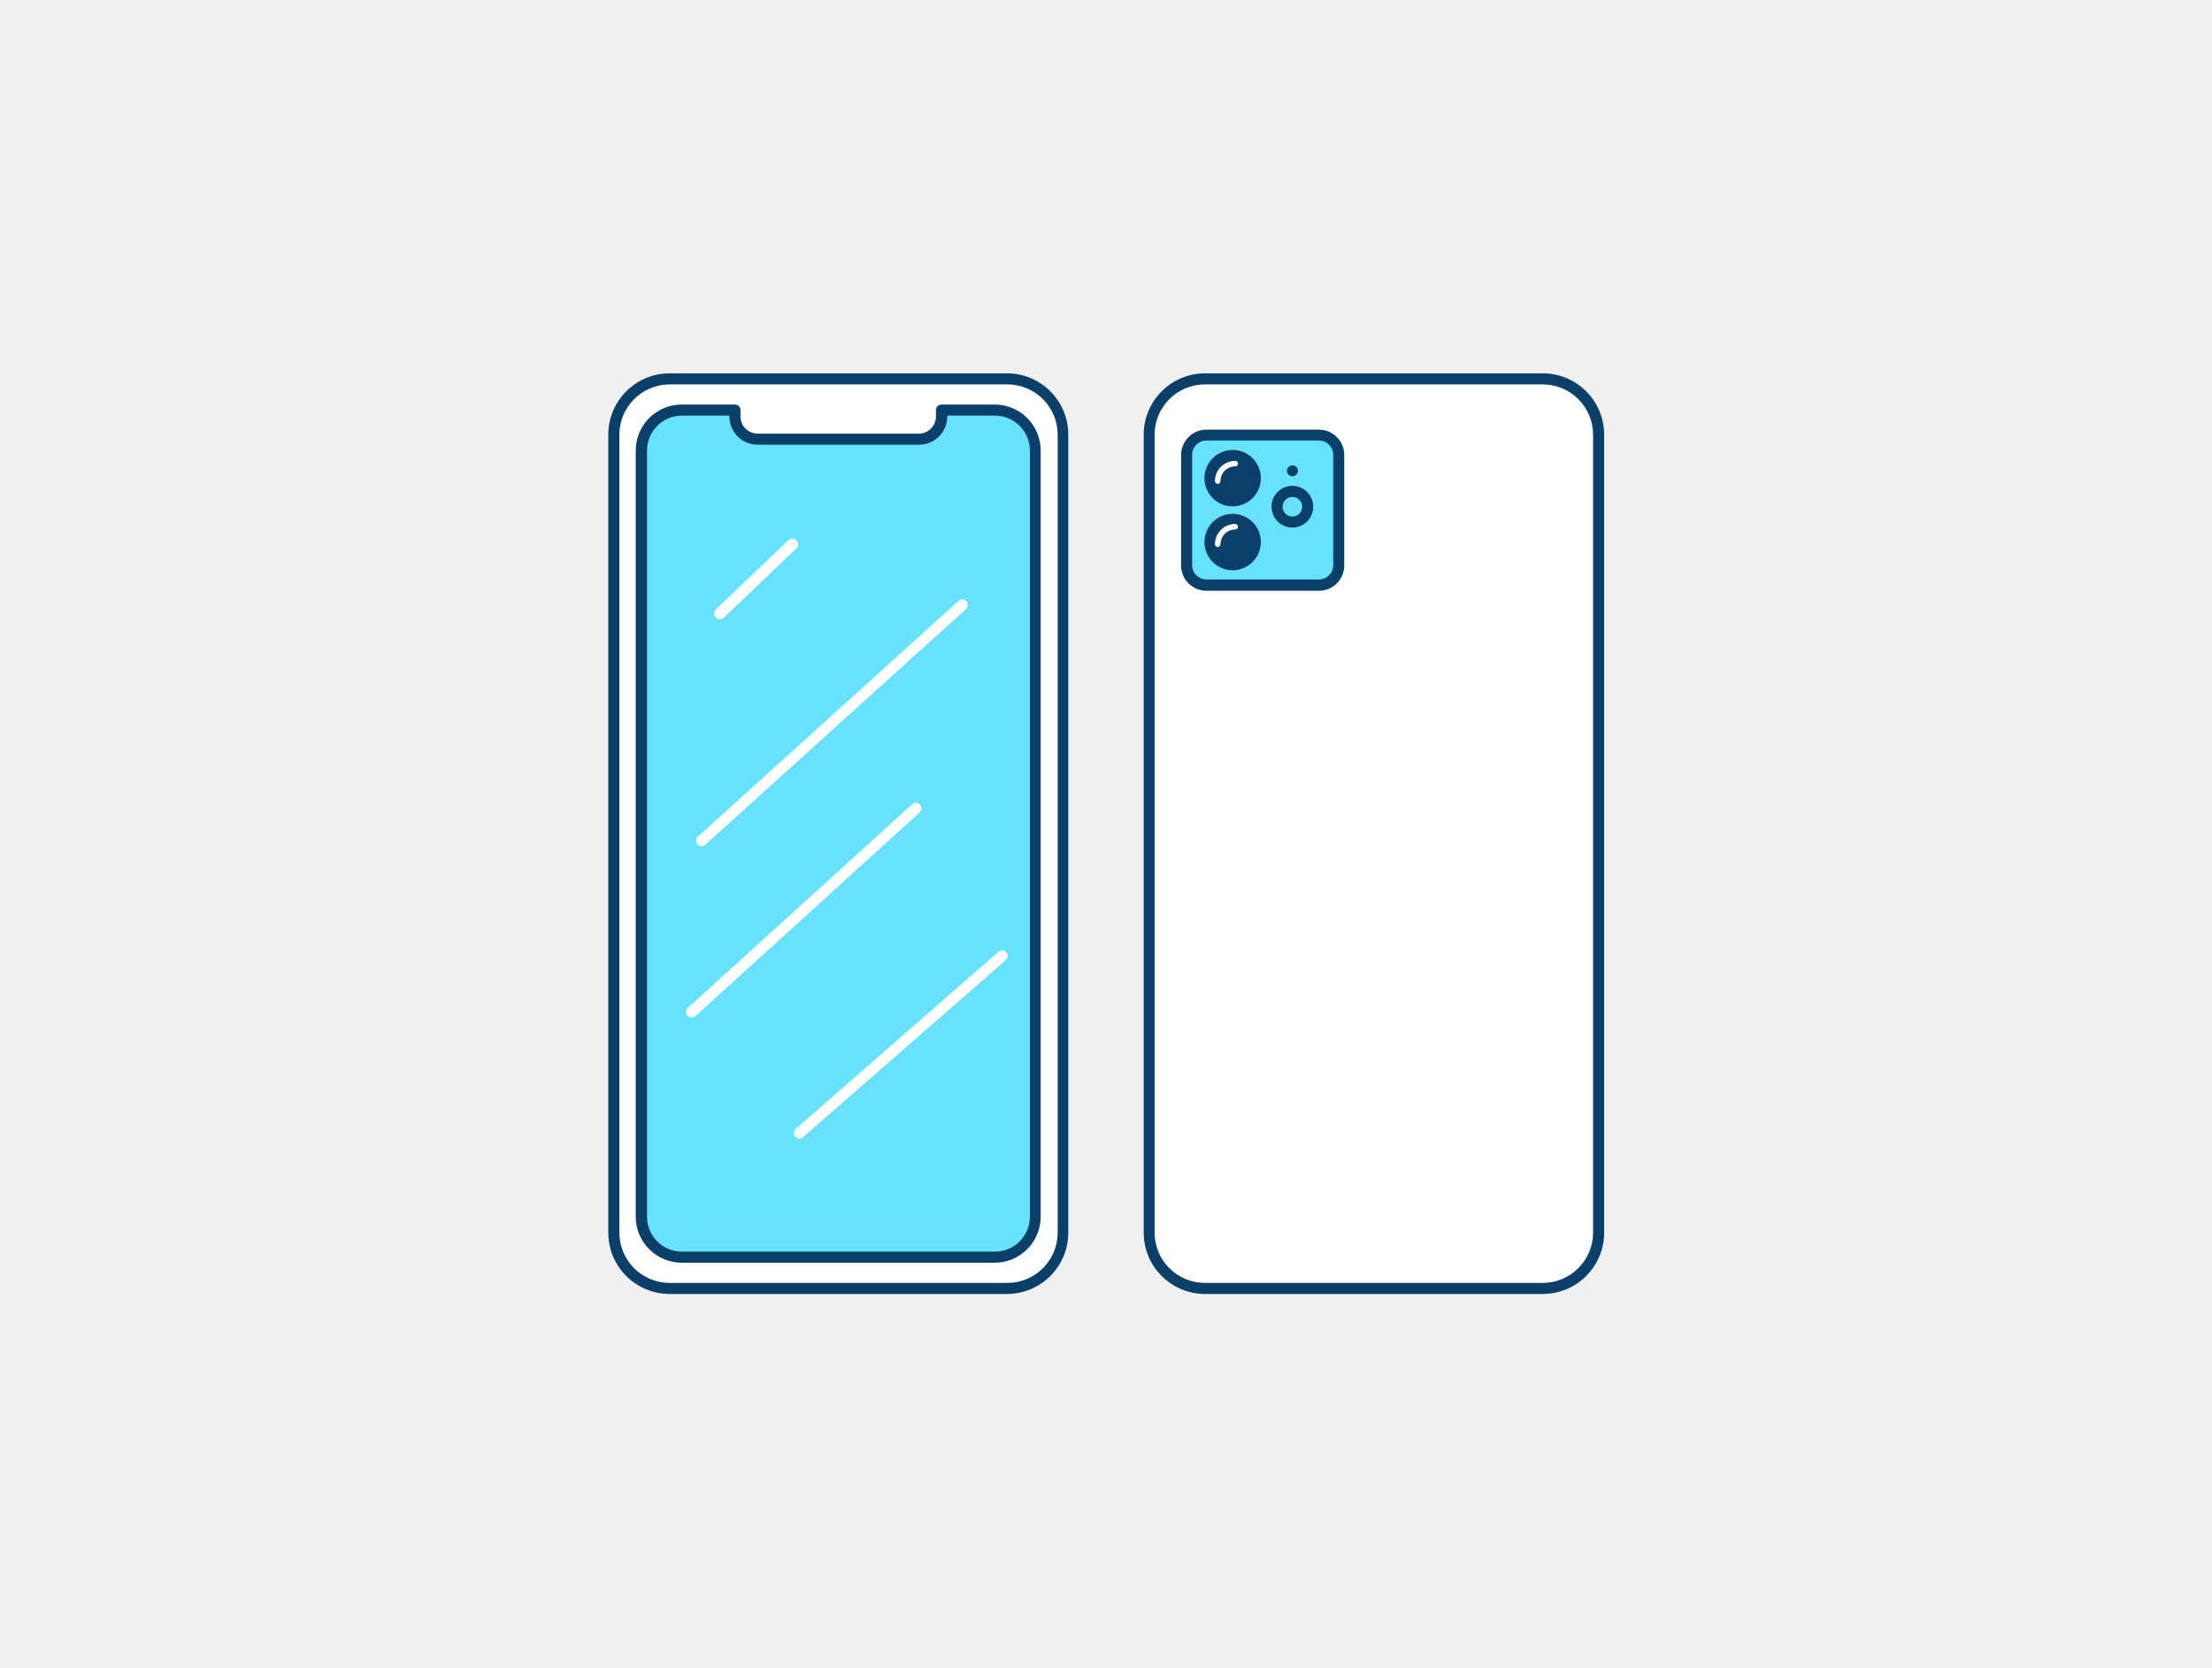
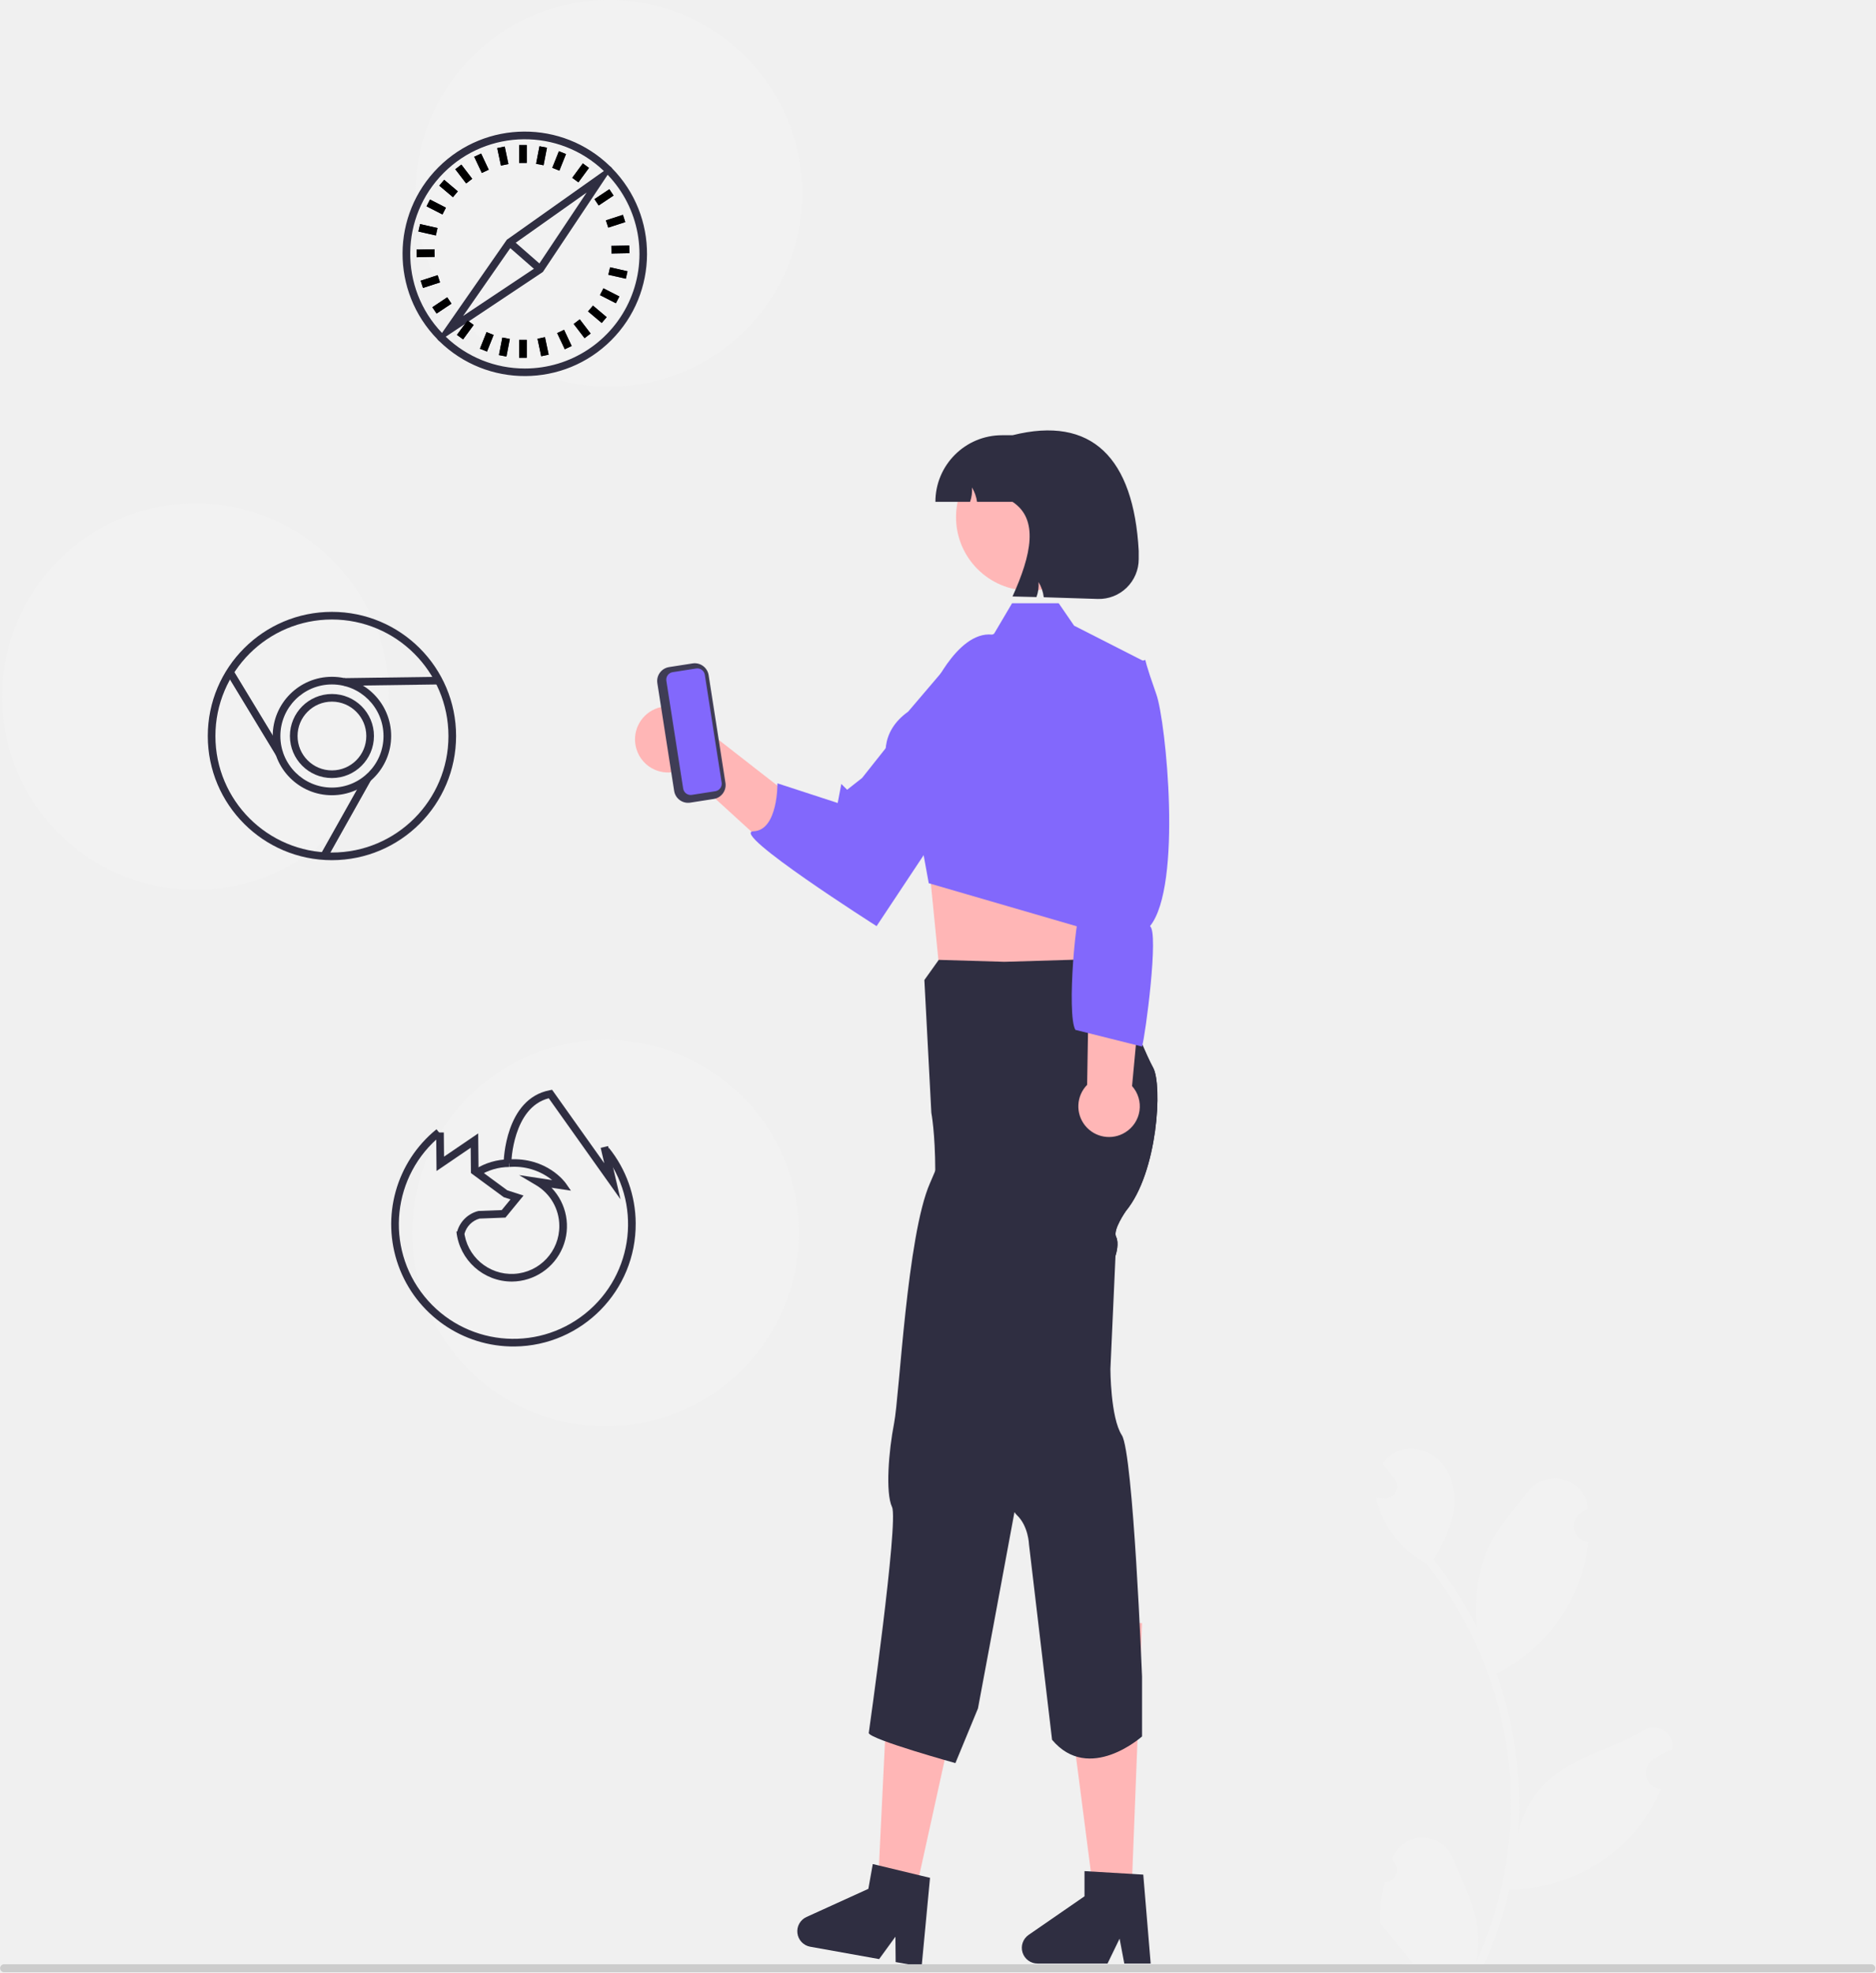
- <svg xmlns="http://www.w3.org/2000/svg" viewBox="0 0 400 300" width="406" height="306" class="illustration styles_illustrationTablet__1DWOa">
-   <g id="_215_iphone_outline" data-name="#215_iphone_outline">
-     <rect x="110.95" y="67.77" width="81.26" height="164.45" rx="10.08" fill="#fff" />
-     <path d="M182.13,233.23H121A11.09,11.09,0,0,1,110,222.15V77.85A11.09,11.09,0,0,1,121,66.77h61.1a11.09,11.09,0,0,1,11.08,11.08v144.3A11.09,11.09,0,0,1,182.13,233.23ZM121,68.77A9.1,9.1,0,0,0,112,77.85v144.3a9.1,9.1,0,0,0,9.08,9.08h61.1a9.09,9.09,0,0,0,9.08-9.08V77.85a9.09,9.09,0,0,0-9.08-9.08Z" fill="#093f68" />
-     <path d="M187.2,80.73V219.26a7.32,7.32,0,0,1-7.32,7.32h-56.6a7.32,7.32,0,0,1-7.32-7.32V80.73a7.32,7.32,0,0,1,7.32-7.32h9.62v1.15A4.11,4.11,0,0,0,137,78.67h29.14a4.11,4.11,0,0,0,4.11-4.11V73.41h9.62A7.32,7.32,0,0,1,187.2,80.73Z" fill="#68e1fd" />
-     <path d="M179.88,227.58h-56.6a8.33,8.33,0,0,1-8.32-8.32V80.73a8.33,8.33,0,0,1,8.32-8.32h9.62a1,1,0,0,1,1,1v1.15A3.11,3.11,0,0,0,137,77.67h29.14a3.11,3.11,0,0,0,3.11-3.11V73.41a1,1,0,0,1,1-1h9.62a8.33,8.33,0,0,1,8.32,8.32V219.26A8.33,8.33,0,0,1,179.88,227.58ZM123.28,74.41A6.33,6.33,0,0,0,117,80.73V219.26a6.32,6.32,0,0,0,6.32,6.32h56.6a6.33,6.33,0,0,0,6.32-6.32V80.73a6.33,6.33,0,0,0-6.32-6.32h-8.62v.15a5.11,5.11,0,0,1-5.11,5.11H137a5.11,5.11,0,0,1-5.11-5.11v-.15Z" fill="#093f68" />
-     <path d="M153.69,75.08H142.05a1,1,0,0,1,0-2h11.64a1,1,0,0,1,0,2Z" fill="#fff" />
-     <circle cx="160.12" cy="74.08" r="1.92" fill="#fff" />
-     <rect x="207.79" y="67.77" width="81.26" height="164.45" rx="10.08" fill="#fff" />
-     <path d="M279,233.23h-61.1a11.09,11.09,0,0,1-11.08-11.08V77.85a11.09,11.09,0,0,1,11.08-11.08H279a11.09,11.09,0,0,1,11.08,11.08v144.3A11.09,11.09,0,0,1,279,233.23ZM217.87,68.77a9.09,9.09,0,0,0-9.08,9.08v144.3a9.09,9.09,0,0,0,9.08,9.08H279a9.1,9.1,0,0,0,9.08-9.08V77.85A9.1,9.1,0,0,0,279,68.77Z" fill="#093f68" />
-     <rect x="214.58" y="77.91" width="27.5" height="27.17" rx="3.57" fill="#68e1fd" />
-     <path d="M238.51,106.08H218.15a4.57,4.57,0,0,1-4.57-4.56v-20a4.58,4.58,0,0,1,4.57-4.57h20.36a4.58,4.58,0,0,1,4.57,4.57v20A4.57,4.57,0,0,1,238.51,106.08ZM218.15,78.91a2.58,2.58,0,0,0-2.57,2.57v20a2.57,2.57,0,0,0,2.57,2.56h20.36a2.57,2.57,0,0,0,2.57-2.56v-20a2.58,2.58,0,0,0-2.57-2.57Z" fill="#093f68" />
-     <circle cx="222.9" cy="85.73" r="4.1" fill="#093f68" />
-     <path d="M222.9,90.82a5.1,5.1,0,1,1,5.1-5.09A5.1,5.1,0,0,1,222.9,90.82Zm0-8.19a3.1,3.1,0,1,0,3.1,3.1A3.1,3.1,0,0,0,222.9,82.63Z" fill="#093f68" />
-     <path d="M220.2,86.76a.51.51,0,0,1-.5-.5,3.67,3.67,0,0,1,3.67-3.67.5.5,0,0,1,.5.5.5.5,0,0,1-.5.5,2.67,2.67,0,0,0-2.67,2.67A.5.5,0,0,1,220.2,86.76Z" fill="#fff" />
-     <circle cx="222.9" cy="97.27" r="4.1" fill="#093f68" />
-     <path d="M222.9,102.37a5.1,5.1,0,1,1,5.1-5.1A5.11,5.11,0,0,1,222.9,102.37Zm0-8.19a3.1,3.1,0,1,0,3.1,3.09A3.1,3.1,0,0,0,222.9,94.18Z" fill="#093f68" />
-     <path d="M220.2,98.17a.51.51,0,0,1-.5-.5A3.67,3.67,0,0,1,223.37,94a.5.5,0,0,1,.5.5.5.5,0,0,1-.5.5,2.68,2.68,0,0,0-2.67,2.67A.5.5,0,0,1,220.2,98.17Z" fill="#fff" />
-     <path d="M233.71,94.65a3.77,3.77,0,1,1,3.76-3.77A3.76,3.76,0,0,1,233.71,94.65Zm0-5.53a1.77,1.77,0,1,0,1.76,1.76A1.76,1.76,0,0,0,233.71,89.12Z" fill="#093f68" />
-     <circle cx="233.71" cy="84.39" r="0.99" fill="#093f68" />
-     <path d="M126.86,152.27a1,1,0,0,1-.74-.33,1,1,0,0,1,.07-1.41l47.19-42.66a1,1,0,0,1,1.34,1.48L127.53,152A1,1,0,0,1,126.86,152.27Z" fill="#fff" />
-     <path d="M125.06,183.22a1,1,0,0,1-.74-.32,1,1,0,0,1,.07-1.42l40.54-36.79a1,1,0,0,1,1.35,1.48L125.73,183A1,1,0,0,1,125.06,183.22Z" fill="#fff" />
-     <path d="M144.54,205.13a1,1,0,0,1-.75-.34,1,1,0,0,1,.09-1.41l36.65-32a1,1,0,1,1,1.32,1.5l-36.65,32A1,1,0,0,1,144.54,205.13Z" fill="#fff" />
-     <path d="M130.13,111.22a1,1,0,0,1-.72-.31,1,1,0,0,1,0-1.42l13.14-12.55A1,1,0,0,1,144,97a1,1,0,0,1,0,1.41l-13.13,12.55A1.05,1.05,0,0,1,130.13,111.22Z" fill="#fff" />
-   </g>
+ <svg xmlns="http://www.w3.org/2000/svg" data-name="Layer 1" width="562.675" height="591.739" viewBox="0 0 562.675 591.739">
+   <circle cx="182.653" cy="58" r="58" fill="#f2f2f2" />
+   <circle cx="58.653" cy="209" r="58" fill="#f2f2f2" />
+   <circle cx="181.653" cy="370" r="58" fill="#f2f2f2" />
+   <path d="M751.097,714.687a3.613,3.613,0,0,0,2.619-6.263c-.091-.362-.156-.622-.248-.984q.049-.118.098-.236a9.703,9.703,0,0,1,17.898.067c2.927,7.051,6.654,14.113,7.572,21.568a28.705,28.705,0,0,1-.504,9.872,115.086,115.086,0,0,0,10.469-47.799,111.08,111.08,0,0,0-.689-12.392q-.571-5.06-1.584-10.047a116.419,116.419,0,0,0-23.087-49.342,30.983,30.983,0,0,1-12.886-13.369,23.633,23.633,0,0,1-2.149-6.458c.627.082,1.265.134,1.892.175.195.01.401.021.597.031l.074.003a3.58,3.58,0,0,0,2.94-5.832q-.406-.5-.813-.999c-.411-.514-.833-1.018-1.244-1.532a1.782,1.782,0,0,1-.134-.154c-.473-.586-.946-1.162-1.419-1.748a10.352,10.352,0,0,1,3.394-3.28c4.741-2.777,11.281-.854,14.706,3.435,3.435,4.288,4.083,10.304,2.89,15.662a41.485,41.485,0,0,1-5.738,12.793c.257.329.525.648.782.977a117.172,117.172,0,0,1,12.23,19.375,48.709,48.709,0,0,1,2.908-22.624c2.783-6.715,8.001-12.37,12.595-18.175,5.519-6.973,16.835-3.93,17.807,4.909q.014.128.028.257-1.024.577-2.004,1.226a4.901,4.901,0,0,0,1.976,8.919l.1.015a48.766,48.766,0,0,1-1.285,7.291,50.21,50.21,0,0,1-25,31.468c-.401.206-.792.411-1.193.607a119.597,119.597,0,0,1,6.438,30.296,113.433,113.433,0,0,1-.082,18.315l.031-.216a29.974,29.974,0,0,1,10.232-17.308c7.874-6.469,18.999-8.851,27.494-14.05a5.625,5.625,0,0,1,8.616,5.473q-.017.114-.035.227a32.924,32.924,0,0,0-3.692,1.779q-1.024.578-2.004,1.226a4.901,4.901,0,0,0,1.976,8.919l.1.015c.072.01.134.021.206.031a48.808,48.808,0,0,1-8.978,14.058,50.254,50.254,0,0,1-36.446,15.991H788.539a119.563,119.563,0,0,1-8.032,23.447H751.816c-.103-.319-.195-.648-.288-.967a32.599,32.599,0,0,0,7.939-.473c-2.129-2.612-4.257-5.245-6.386-7.857a1.783,1.783,0,0,1-.134-.154c-1.08-1.337-2.17-2.663-3.25-4l-.001-.002a47.751,47.751,0,0,1,1.399-12.164Z" transform="translate(-335.6387 -149.9492)" fill="#f2f2f2" />
+   <path d="M526.596,374.688a9.861,9.861,0,0,0,13.887,5.981l25.476,23.25,3.383-17.893L544.615,366.749a9.914,9.914,0,0,0-18.019,7.939Z" transform="translate(-335.6387 -149.9492)" fill="#ffb6b6" />
+   <path d="M615.267,356.917s8.883-20.075,20.103-16.085c10.305,3.665,11.675,2.46,5.427,23.468L598.644,427.819s-44.335-28.177-36.942-28.452,7.193-14.386,7.193-14.386l18.081,5.895,1.087-5.716,1.743,1.743,4.497-3.539Z" transform="translate(-335.6387 -149.9492)" fill="#8268fc" />
+   <polygon points="330.231 254.446 328.357 271.827 329.46 294.62 281.653 289 278.231 254.446 284.275 254.505 330.231 254.446" fill="#ffb6b6" />
+   <polygon points="339.417 570.02 328.379 570.02 317.653 487 342.653 487 339.417 570.02" fill="#ffb6b6" />
+   <path d="M678.291,652.969v17.98s-15.9,14.23-27,1l-6.92-58.62s-.17-5.49-3.6-8.75a4.673,4.673,0,0,1-.76-.94c-2.48-3.83-1.47-11.75-1.47-11.75s-4.82-2.6-6.34-11c-1.52-8.4-6.52-26.75-6.52-26.75s-10.33-27.09-9.61-44.24c.13-3.17.18-6.06.18-8.66-.03-11.48-1.18-17.41-1.18-17.41l-2.09-39.84,4.31-6.04,19.71.58,1.34-.04.49-.01,20.24-.61,11.43,6.72s1.02,2.54,2.46,6.05c2.69,6.51,6.83,16.36,8.66,19.67,2.82,5.1,1.42,31.34-8.18,43,0,0-3.99,5.67-2.94,7.72.95,1.86.04,5.01-.14,5.57v.01c-.02.05-.03.08-.03.08l-1.53,34s0,14.57,3.43,19.89S678.291,652.969,678.291,652.969Z" transform="translate(-335.6387 -149.9492)" fill="#2f2e41" />
+   <path d="M680.881,739.093h-7.916l-1.413-7.473-3.619,7.473H646.941a4.719,4.719,0,0,1-2.682-8.603L661.024,718.912v-7.555l17.634,1.053Z" transform="translate(-335.6387 -149.9492)" fill="#2f2e41" />
+   <polygon points="274.158 570.237 263.293 568.29 267.384 484.68 291.992 489.091 274.158 570.237" fill="#ffb6b6" />
+   <path d="M673.441,513.309s-3.99,5.67-2.94,7.72c.95,1.86.04,5.01-.14,5.57v.01a27.724,27.724,0,0,1-3.49,2.35s-5.78,3.84-5.54,6.13c.23,2.29-2.22,5.21-2.22,5.21l-13.77,31.12s-5.3,13.58-4.03,19.78c.39,1.9-.24,6.69-1.3,12.44-2.37,13.02-10.95,58.91-10.95,58.91l-6.77,16.4s-25.33-7.03-26-9c0,0,9-63.54,6.99-67.82-2.01-4.28-1.02-16.81.62-25.18,1.63-8.38,3.86-56.29,10.76-72,.56-1.28,1.09-2.52,1.59-3.71,5.57-13.41,6.95-20.95,6.95-20.95l12.52-37.87,1.28-3.89.29,1.42,1.54-1.47,22.52,8.02,11.61,4.14c2.69,6.51,6.83,16.36,8.66,19.67C684.441,475.409,683.041,501.649,673.441,513.309Z" transform="translate(-335.6387 -149.9492)" fill="#2f2e41" />
+   <path d="M611.466,712.601l-12.123-2.923-1.84-.443-1.329,7.437-18.549,8.442a4.71,4.71,0,0,0,1.126,8.931l20.656,3.71,4.884-6.72.071,7.61,7.795,1.39L614.676,713.376Z" transform="translate(-335.6387 -149.9492)" fill="#2f2e41" />
+   <path d="M897.123,741.689h-560.294a1.191,1.191,0,0,1,0-2.381h560.294a1.191,1.191,0,0,1,0,2.381Z" transform="translate(-335.6387 -149.9492)" fill="#ccc" />
+   <circle cx="308.891" cy="155.163" r="22.048" fill="#ffb7b7" />
+   <path d="M621.912,347.27l11.996-7.198,5.383-9.123h14l4.61,6.724,21.206,10.799-.213,32.988-9.603,49.49-55-16-3.374-18.542s-19.595-20.946-2.8-32.942Z" transform="translate(-335.6387 -149.9492)" fill="#8268fc" />
+   <path d="M673.263,489.7a9.157,9.157,0,0,0,2.031-13.894l7.736-83.047-19.856,1.534-1.361,81.15a9.207,9.207,0,0,0,11.45,14.257Z" transform="translate(-335.6387 -149.9492)" fill="#ffb6b6" />
+   <path d="M679.291,347.949s0,1,3.313,10.388c2.838,8.042,7.86,57.446-1.939,69.504,2.732,1.683-1.376,32.903-2.373,36.109l-20-5c-2.698-4.637.174-37.185,2.135-37.957l-.115-14.82L655.193,357.321l19.71-8.074Z" transform="translate(-335.6387 -149.9492)" fill="#8268fc" />
+   <path d="M537.906,387.251l-5.044-32.329a4.227,4.227,0,0,1,3.521-4.823l7.046-1.099a4.227,4.227,0,0,1,4.823,3.521l5.044,32.329a4.227,4.227,0,0,1-3.521,4.823l-7.046,1.099A4.227,4.227,0,0,1,537.906,387.251Z" transform="translate(-335.6387 -149.9492)" fill="#3f3d56" />
+   <path d="M537.464,351.62a2.278,2.278,0,0,0-1.897,2.599l5.044,32.329a2.278,2.278,0,0,0,2.599,1.897l7.046-1.099a2.278,2.278,0,0,0,1.897-2.599l-5.044-32.329a2.278,2.278,0,0,0-2.599-1.897Z" transform="translate(-335.6387 -149.9492)" fill="#8268fc" />
+   <path d="M677.291,315.24v2.472A11.948,11.948,0,0,1,665.039,329.659l-16.239-.515a11.403,11.403,0,0,0-1.557-4.543,10.717,10.717,0,0,1-.631,4.491l-7.183-.179c5.695-12.551,7.916-23.22,0-28.397H628.786a11.446,11.446,0,0,0-1.525-4.312,10.554,10.554,0,0,1-.568,4.312H616.291A19.987,19.987,0,0,1,636.274,280.533h3.155C663.219,274.549,675.777,287.338,677.291,315.24Z" transform="translate(-335.6387 -149.9492)" fill="#2f2e41" />
+   <path d="M435.228,383.391a12.608,12.608,0,1,1,12.608-12.608A12.623,12.623,0,0,1,435.228,383.391Zm0-22.925a10.316,10.316,0,1,0,10.316,10.316A10.328,10.328,0,0,0,435.228,360.467Z" transform="translate(-335.6387 -149.9492)" fill="#2f2e41" />
+   <path d="M435.228,388.549a17.767,17.767,0,1,1,17.767-17.767A17.786,17.786,0,0,1,435.228,388.549Zm0-33.241a15.474,15.474,0,1,0,15.474,15.474A15.492,15.492,0,0,0,435.228,355.309Z" transform="translate(-335.6387 -149.9492)" fill="#2f2e41" />
+   <path d="M435.228,408.035A37.252,37.252,0,1,1,472.48,370.783,37.295,37.295,0,0,1,435.228,408.035Zm0-72.212a34.96,34.96,0,1,0,34.96,34.96A34.999,34.999,0,0,0,435.228,335.823Z" transform="translate(-335.6387 -149.9492)" fill="#2f2e41" />
+   <rect x="410.907" y="349.539" width="2.292" height="28.648" transform="translate(-464.5954 116.4852) rotate(-31.23732)" fill="#2f2e41" />
+   <rect x="425.957" y="394.038" width="26.848" height="2.293" transform="translate(-455.971 434.8322) rotate(-60.68186)" fill="#2f2e41" />
+   <rect x="438.847" y="353.215" width="28.443" height="2.293" transform="translate(-340.6106 -143.4988) rotate(-0.81126)" fill="#2f2e41" />
+   <path d="M479.324,502.766l-1.231-1.934a19.435,19.435,0,0,1,10.264-3.036l.022,2.292A17.149,17.149,0,0,0,479.324,502.766Z" transform="translate(-335.6387 -149.9492)" fill="#2f2e41" />
+   <path d="M490.043,553.948a36.68,36.68,0,0,1-23.449-65.174l1.444,1.781a34.386,34.386,0,1,0,48.531,5.266l1.791-1.431a36.313,36.313,0,0,1,8.008,22.529A36.721,36.721,0,0,1,490.043,553.948Z" transform="translate(-335.6387 -149.9492)" fill="#2f2e41" />
+   <path d="M474.996,520.115l-2.199-.648a8.817,8.817,0,0,1,6.321-6.159l.184-.022,6.87-.265,2.634-3.211-2.025-.653-9.847-7.239-.073-7.601-10.25,6.976-.111-11.541,2.292-.022.07,7.258,10.25-6.976.103,10.738,8.624,6.339,4.874,1.573-5.422,6.61-7.79.301A6.542,6.542,0,0,0,474.996,520.115Z" transform="translate(-335.6387 -149.9492)" fill="#2f2e41" />
+   <path d="M521.803,509.782l-21.519-30.308c-10.845,2.769-11.25,19.321-11.253,19.492l-2.292-.038c.013-.787.476-19.304,13.823-21.863l.723-.139L516.937,498.969l-1.075-4.628,2.233-.518Z" transform="translate(-335.6387 -149.9492)" fill="#2f2e41" />
+   <path d="M489.283,534.468a16.722,16.722,0,0,1-16.701-14.998l2.281-.221a14.328,14.328,0,0,0,28.587-1.538,14.235,14.235,0,0,0-7.02-12.189l-5.042-2.996,9.914,1.499a18.125,18.125,0,0,0-12.869-3.939l-.131-2.289c11.497-.661,16.895,6.892,17.119,7.213l1.519,2.186-5.838-.883a16.631,16.631,0,0,1-11.821,28.154Z" transform="translate(-335.6387 -149.9492)" fill="#2f2e41" />
+   <path d="M519.269,200.43c-.183-.183-.355-.355-.539-.539a36.665,36.665,0,0,0-51.821,51.878c.16.172.332.344.504.516A36.669,36.669,0,0,0,519.269,200.43Zm-26.157,60.085a34.233,34.233,0,0,1-23.738-9.537c-.39-.367-.768-.745-1.123-1.135a34.358,34.358,0,0,1,48.566-48.589q.585.55,1.135,1.135a34.357,34.357,0,0,1-24.839,58.125Z" transform="translate(-335.6387 -149.9492)" fill="#2f2e41" />
+   <path d="M518.73,199.891l-1.914,1.364-28.037,19.864-1.077.756-19.451,27.968-1.341,1.926c.16.172.332.344.504.516l1.96-1.307,28.037-18.695,1.112-.745,19.429-29.149L519.269,200.43C519.086,200.247,518.914,200.075,518.73,199.891Zm-21.262,29.103-.596.894-1.055.699L474.578,244.743l14.156-20.346.619-.894,1.02-.722,21.274-15.061Z" transform="translate(-335.6387 -149.9492)" fill="#2f2e41" />
+   <rect x="491.966" y="220.609" width="2.292" height="12.185" transform="matrix(0.6585, -0.75258, 0.75258, 0.6585, -337.8535, 298.573)" fill="#2f2e41" />
+   <rect x="155.754" y="43.512" width="2.292" height="5.37" fill="#2f2e41" />
+   <rect x="155.754" y="101.969" width="2.292" height="5.37" fill="#2f2e41" />
+   <rect x="155.754" y="43.512" width="2.292" height="5.37" />
+   <rect x="155.754" y="101.969" width="2.292" height="5.37" />
+   <rect x="500.709" y="197.09" width="5.37" height="2.293" transform="translate(-203.1159 442.1879) rotate(-68.21937)" fill="#2f2e41" />
+   <rect x="478.999" y="251.367" width="5.37" height="2.293" transform="translate(-267.1719 456.1654) rotate(-68.21937)" fill="#2f2e41" />
+   <rect x="500.709" y="197.09" width="5.37" height="2.293" transform="translate(-203.1159 442.1879) rotate(-68.21937)" />
+   <rect x="478.999" y="251.367" width="5.37" height="2.293" transform="translate(-267.1719 456.1654) rotate(-68.21937)" />
+   <rect x="507.151" y="200.667" width="5.37" height="2.293" transform="translate(-290.1902 343.4221) rotate(-53.71759)" fill="#2f2e41" />
+   <rect x="472.557" y="247.79" width="5.37" height="2.293" transform="translate(-342.2986 334.7721) rotate(-53.71759)" fill="#2f2e41" />
+   <rect x="507.151" y="200.667" width="5.37" height="2.293" transform="translate(-290.1902 343.4221) rotate(-53.71759)" />
+   <rect x="472.557" y="247.79" width="5.37" height="2.293" transform="translate(-342.2986 334.7721) rotate(-53.71759)" />
+   <rect x="514.172" y="208.012" width="5.37" height="2.292" transform="translate(-364.8531 171.8795) rotate(-33.69007)" fill="#2f2e41" />
+   <rect x="465.536" y="240.445" width="5.37" height="2.292" transform="translate(-391.0117 150.3483) rotate(-33.69007)" fill="#2f2e41" />
+   <rect x="514.172" y="208.012" width="5.37" height="2.292" transform="translate(-364.8531 171.8795) rotate(-33.69007)" />
+   <rect x="465.536" y="240.445" width="5.37" height="2.292" transform="translate(-391.0117 150.3483) rotate(-33.69007)" />
+   <rect x="517.646" y="215.178" width="5.37" height="2.292" transform="translate(-377.0483 21.78993) rotate(-18.03676)" fill="#2f2e41" />
+   <rect x="462.062" y="233.28" width="5.37" height="2.292" transform="matrix(0.95086, -0.30963, 0.30963, 0.95086, -385.3848, 5.46915)" fill="#2f2e41" />
+   <rect x="517.646" y="215.178" width="5.37" height="2.292" transform="translate(-377.0483 21.78993) rotate(-18.03676)" />
+   <rect x="462.062" y="233.28" width="5.37" height="2.292" transform="matrix(0.95086, -0.30963, 0.30963, 0.95086, -385.3848, 5.46915)" />
+   <rect x="519.077" y="223.673" width="5.37" height="2.293" transform="translate(-339.8246 -139.9744) rotate(-1.09095)" fill="#2f2e41" />
+   <rect x="460.631" y="224.784" width="5.37" height="2.293" transform="translate(-339.8563 -141.087) rotate(-1.09095)" fill="#2f2e41" />
+   <rect x="519.077" y="223.673" width="5.37" height="2.293" transform="translate(-339.8246 -139.9744) rotate(-1.09095)" />
+   <rect x="460.631" y="224.784" width="5.37" height="2.293" transform="translate(-339.8563 -141.087) rotate(-1.09095)" />
+   <rect x="519.893" y="229.174" width="2.292" height="5.37" transform="translate(-156.2418 538.551) rotate(-77.18621)" fill="#2f2e41" />
+   <rect x="462.892" y="216.206" width="2.292" height="5.37" transform="translate(-187.9557 472.8771) rotate(-77.18621)" fill="#2f2e41" />
+   <rect x="519.893" y="229.174" width="2.292" height="5.37" transform="translate(-156.2418 538.551) rotate(-77.18621)" />
+   <rect x="462.892" y="216.206" width="2.292" height="5.37" transform="translate(-187.9557 472.8771) rotate(-77.18621)" />
+   <rect x="517.41" y="236.009" width="2.292" height="5.37" transform="translate(-265.841 441.5787) rotate(-62.89283)" fill="#2f2e41" />
+   <rect x="465.375" y="209.37" width="2.292" height="5.37" transform="translate(-270.453 380.7584) rotate(-62.89283)" fill="#2f2e41" />
+   <rect x="517.41" y="236.009" width="2.292" height="5.37" transform="translate(-265.841 441.5787) rotate(-62.89283)" />
+   <rect x="465.375" y="209.37" width="2.292" height="5.37" transform="translate(-270.453 380.7584) rotate(-62.89283)" />
+   <rect x="513.714" y="241.56" width="2.292" height="5.371" transform="translate(-339.6966 329.7967) rotate(-49.78924)" fill="#2f2e41" />
+   <rect x="469.072" y="203.819" width="2.292" height="5.371" transform="translate(-326.6965 282.3292) rotate(-49.78924)" fill="#2f2e41" />
+   <rect x="513.714" y="241.56" width="2.292" height="5.371" transform="translate(-339.6966 329.7967) rotate(-49.78924)" />
+   <rect x="469.072" y="203.819" width="2.292" height="5.371" transform="translate(-326.6965 282.3292) rotate(-49.78924)" />
+   <rect x="509.155" y="245.902" width="2.293" height="5.37" transform="translate(-381.6763 211.2887) rotate(-37.41931)" fill="#2f2e41" />
+   <rect x="473.631" y="199.477" width="2.293" height="5.37" transform="translate(-360.777 180.1489) rotate(-37.41931)" fill="#2f2e41" />
+   <rect x="509.155" y="245.902" width="2.293" height="5.37" transform="translate(-381.6763 211.2887) rotate(-37.41931)" />
+   <rect x="473.631" y="199.477" width="2.293" height="5.37" transform="translate(-360.777 180.1489) rotate(-37.41931)" />
+   <rect x="503.836" y="249.137" width="2.292" height="5.37" transform="translate(-394.7982 89.00522) rotate(-25.19763)" fill="#2f2e41" />
+   <rect x="478.949" y="196.242" width="2.292" height="5.37" transform="translate(-374.6468 73.37641) rotate(-25.19763)" fill="#2f2e41" />
+   <rect x="503.836" y="249.137" width="2.292" height="5.37" transform="translate(-394.7982 89.00522) rotate(-25.19763)" />
+   <rect x="478.949" y="196.242" width="2.292" height="5.37" transform="translate(-374.6468 73.37641) rotate(-25.19763)" />
+   <rect x="497.432" y="251.288" width="2.293" height="5.37" transform="translate(-377.3481 -41.4818) rotate(-11.92126)" fill="#2f2e41" />
+   <rect x="485.354" y="194.092" width="2.293" height="5.37" transform="translate(-365.7937 -45.21029) rotate(-11.92126)" fill="#2f2e41" />
+   <rect x="497.432" y="251.288" width="2.293" height="5.37" transform="translate(-377.3481 -41.4818) rotate(-11.92126)" />
+   <rect x="485.354" y="194.092" width="2.293" height="5.37" transform="translate(-365.7937 -45.21029) rotate(-11.92126)" />
+   <rect x="484.282" y="252.922" width="5.37" height="2.292" transform="translate(-190.8438 533.7756) rotate(-79.01935)" fill="#2f2e41" />
+   <rect x="495.426" y="195.536" width="5.37" height="2.292" transform="translate(-125.488 498.2607) rotate(-79.01935)" fill="#2f2e41" />
+   <rect x="484.282" y="252.922" width="5.37" height="2.292" transform="translate(-190.8438 533.7756) rotate(-79.01935)" />
+   <rect x="495.426" y="195.536" width="5.37" height="2.292" transform="translate(-125.488 498.2607) rotate(-79.01935)" />
</svg>
